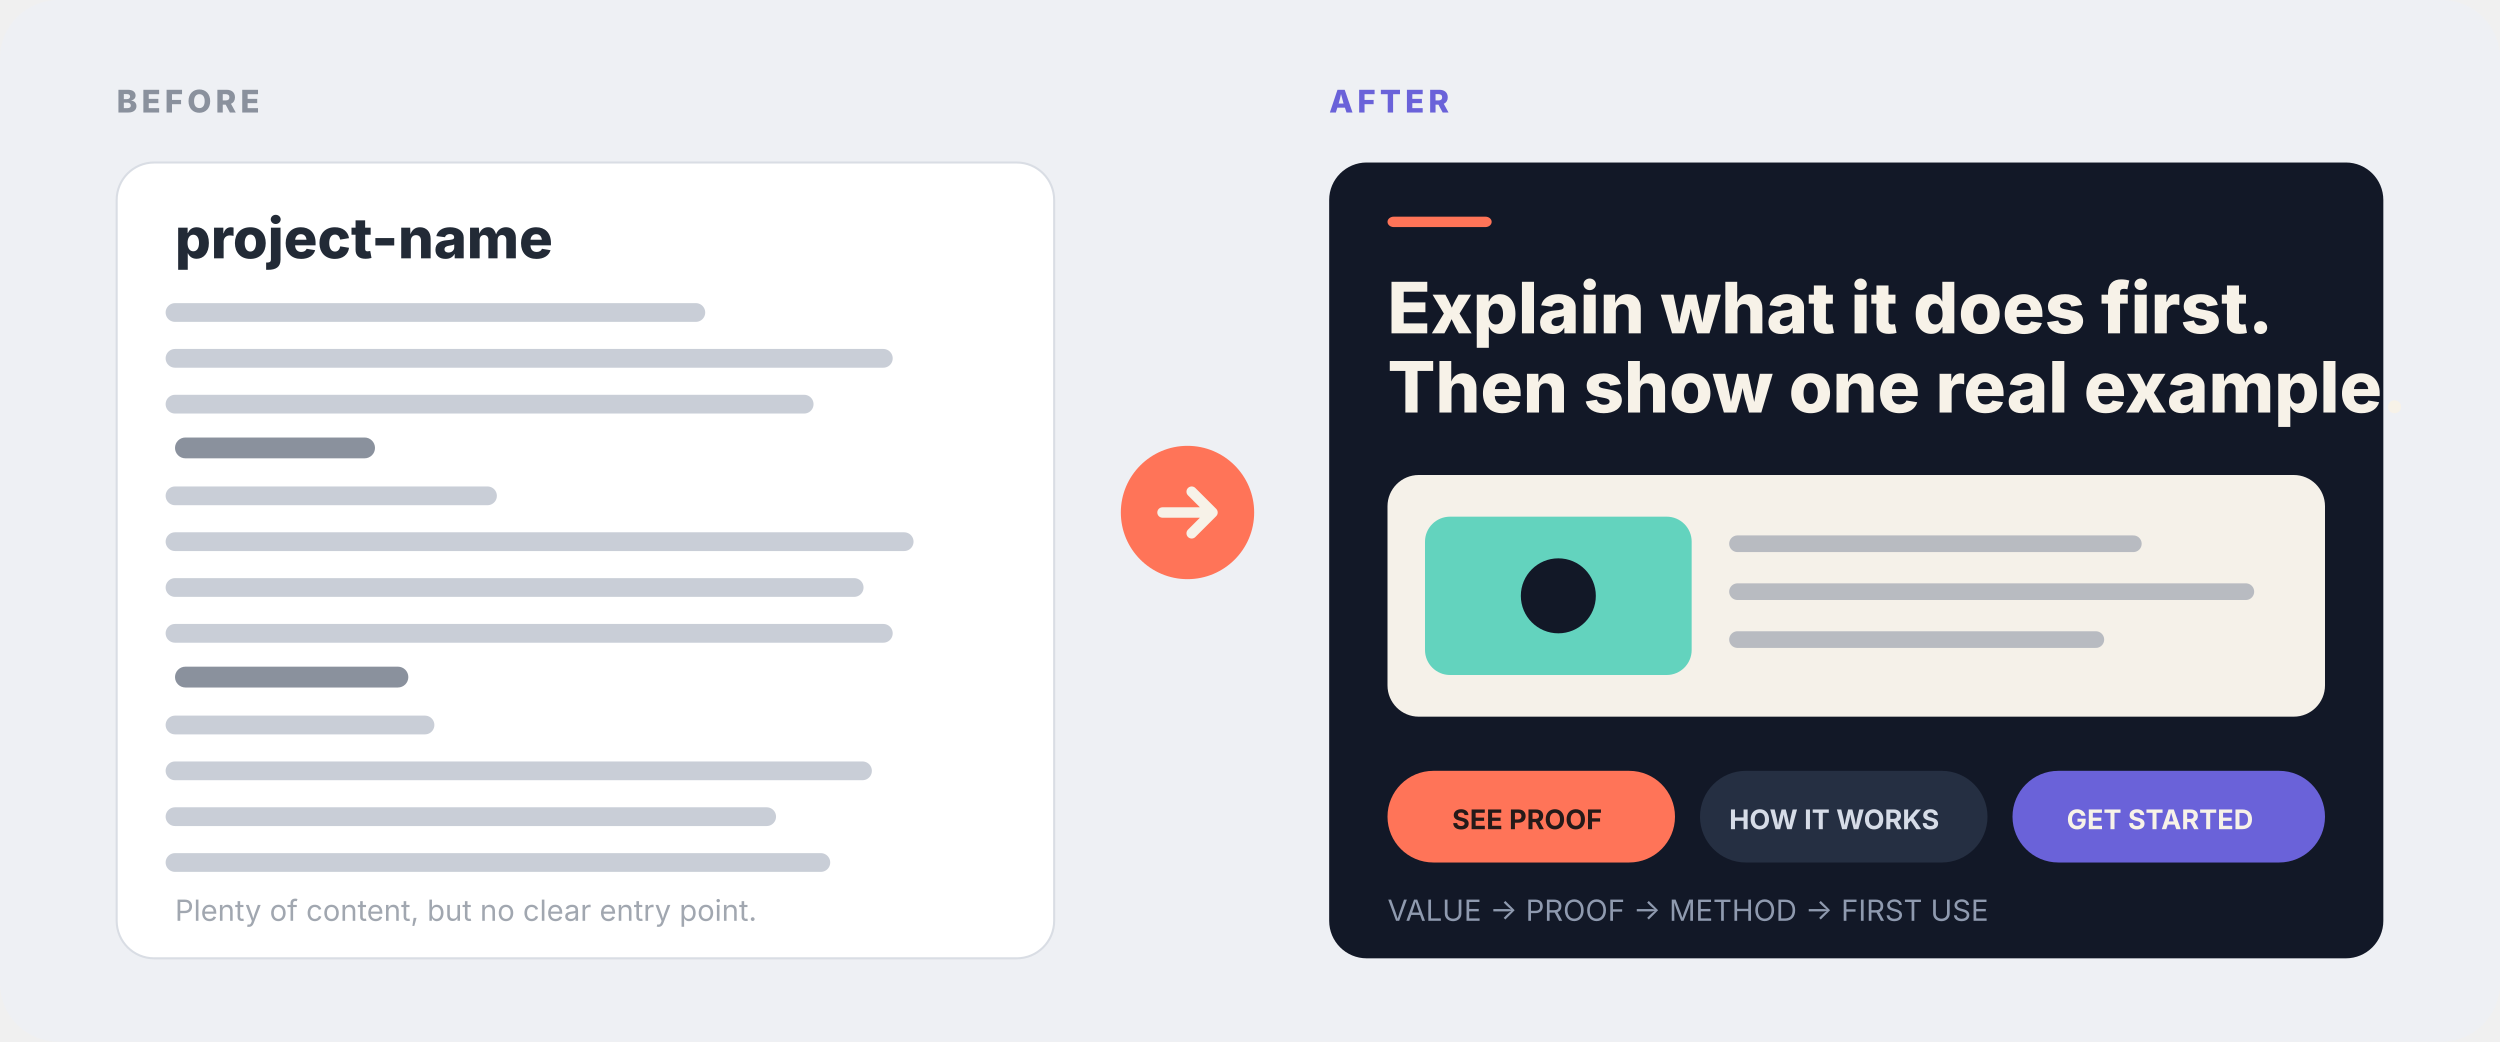
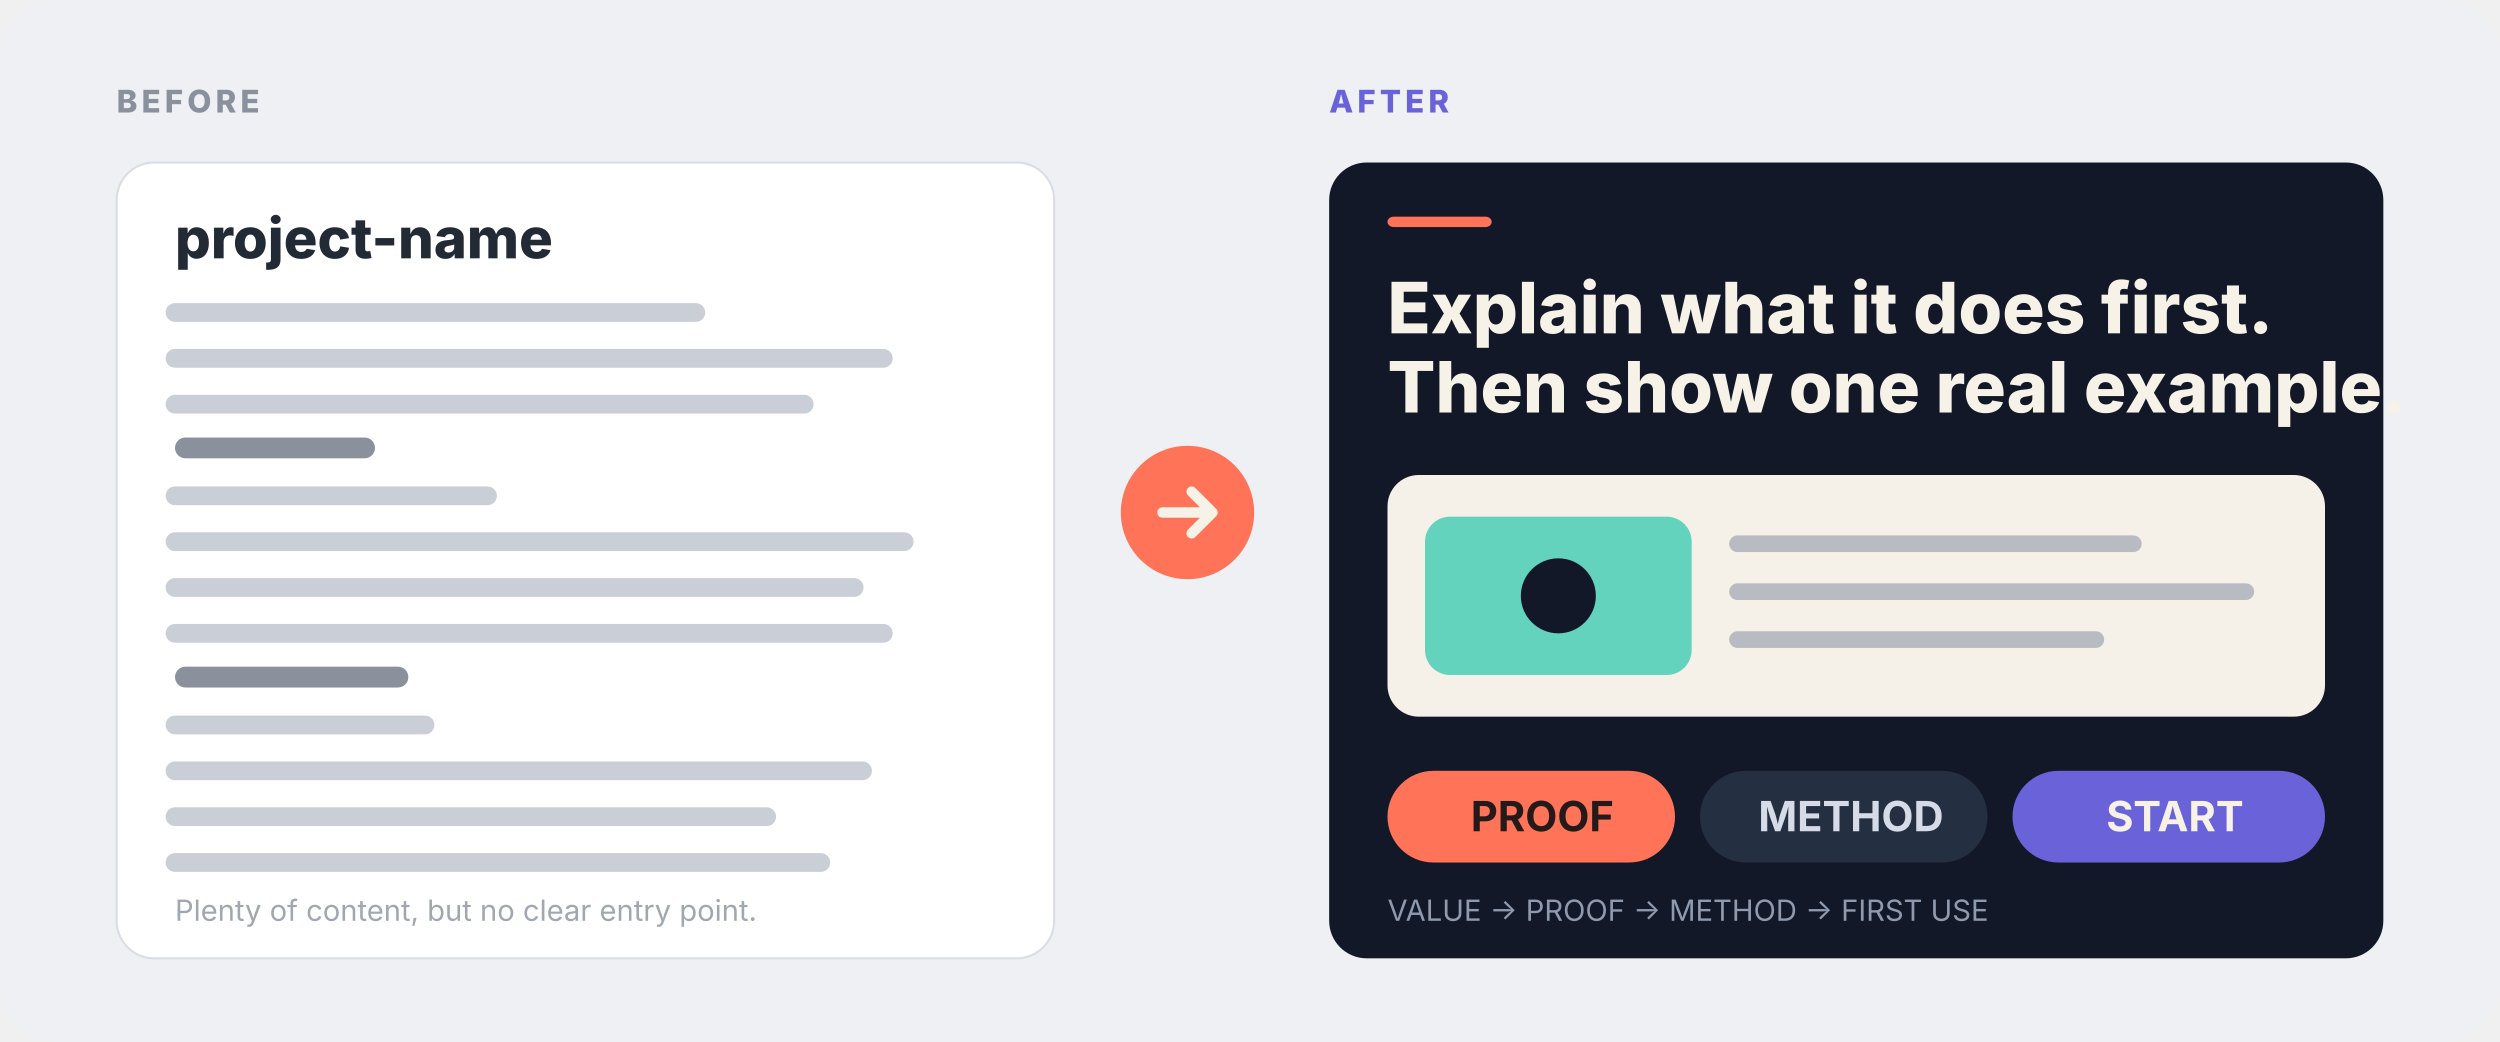
<svg xmlns="http://www.w3.org/2000/svg" width="1200" height="500" viewBox="0 0 1200 500" role="img" aria-labelledby="title desc">
  <rect width="1200" height="500" rx="28" fill="#EEF0F4" />
  <g font-family="-apple-system,BlinkMacSystemFont,'Segoe UI',sans-serif">
    <g transform="translate(56 54)">
      <text x="0" y="0" fill="#8A919D" font-size="15" font-weight="760" letter-spacing="2">BEFORE</text>
      <rect y="24" width="450" height="382" rx="18" fill="#FFFFFF" stroke="#D9DDE4" />
      <text x="28" y="70" fill="#222A36" font-size="27" font-weight="760">project-name</text>
      <path d="M28 96h250M28 118h340M28 140h302M28 184h150M28 206h350M28 228h326M28 250h340M28 294h120M28 316h330M28 338h284M28 360h310" stroke="#C9CED7" stroke-width="9" stroke-linecap="round" />
      <rect x="28" y="156" width="96" height="10" rx="5" fill="#8A919D" />
      <rect x="28" y="266" width="112" height="10" rx="5" fill="#8A919D" />
      <text x="28" y="388" fill="#A1A7B0" font-size="14">Plenty of content, but no clear entry point.</text>
    </g>
    <g transform="translate(538 236)">
      <circle cx="32" cy="10" r="32" fill="#FF7458" />
      <path d="M20 10h22M34 0l10 10-10 10" fill="none" stroke="#F7F2E8" stroke-width="5" stroke-linecap="round" stroke-linejoin="round" />
    </g>
    <g transform="translate(638 54)">
      <text x="0" y="0" fill="#6A62D9" font-size="15" font-weight="760" letter-spacing="2">AFTER</text>
      <rect y="24" width="506" height="382" rx="18" fill="#121827" />
      <rect x="28" y="50" width="50" height="5" rx="3" fill="#FF7458" />
      <text x="28" y="106" fill="#F7F2E8" font-size="34" font-weight="780">Explain what it does first.</text>
      <text x="28" y="144" fill="#F7F2E8" font-size="34" font-weight="780">Then show one real example.</text>
      <rect x="28" y="174" width="450" height="116" rx="15" fill="#F5F1E9" />
      <rect x="46" y="194" width="128" height="76" rx="12" fill="#63D3BE" />
      <circle cx="110" cy="232" r="18" fill="#121827" />
      <path d="M196 207h190M196 230h244M196 253h172" stroke="#B8BBC1" stroke-width="8" stroke-linecap="round" />
-       <g transform="translate(28 316)" font-size="13" font-weight="750">
+       <g transform="translate(28 316)" font-size="20" font-weight="750">
        <rect width="138" height="44" rx="22" fill="#FF7458" />
-         <text x="31" y="28" fill="#251A19">SEE PROOF</text>
+         <text x="40" y="29" fill="#251A19">PROOF</text>
        <rect x="150" width="138" height="44" rx="22" fill="#252F42" />
-         <text x="164" y="28" fill="#D6DCE7">HOW IT WORKS</text>
+         <text x="178" y="29" fill="#D6DCE7">METHOD</text>
        <rect x="300" width="150" height="44" rx="22" fill="#6A62D9" />
-         <text x="326" y="28" fill="#F7F2E8">GET STARTED</text>
+         <text x="345" y="29" fill="#F7F2E8">START</text>
      </g>
      <text x="28" y="388" fill="#8F9AAF" font-size="14">VALUE → PROOF → METHOD → FIRST USE</text>
    </g>
  </g>
</svg>
